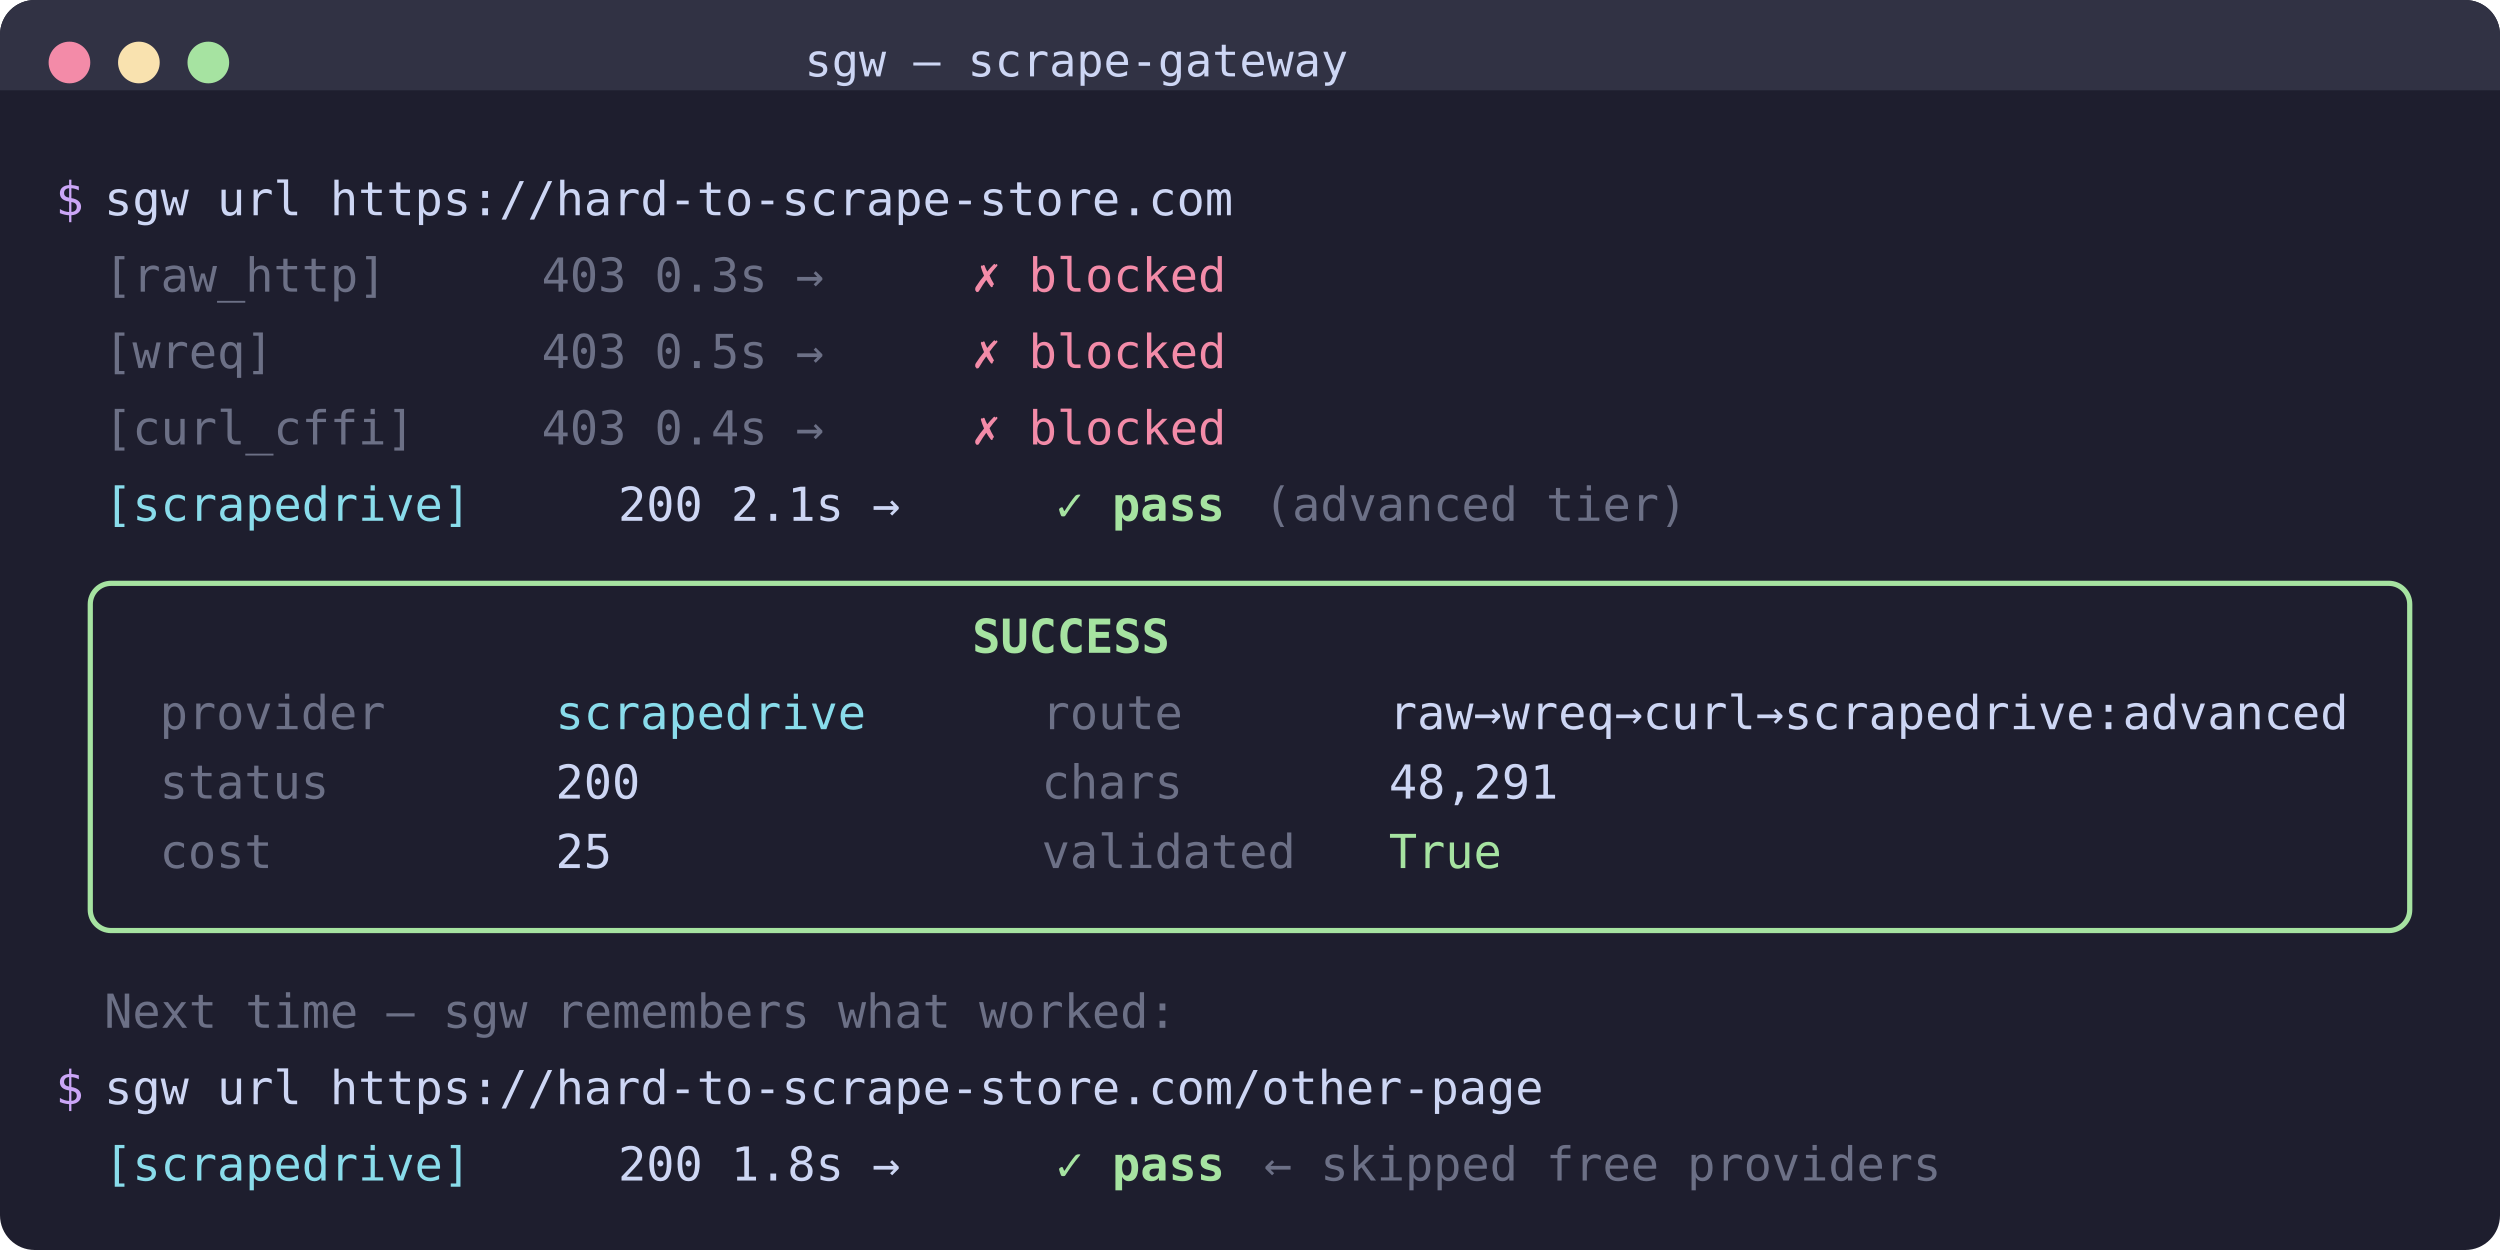
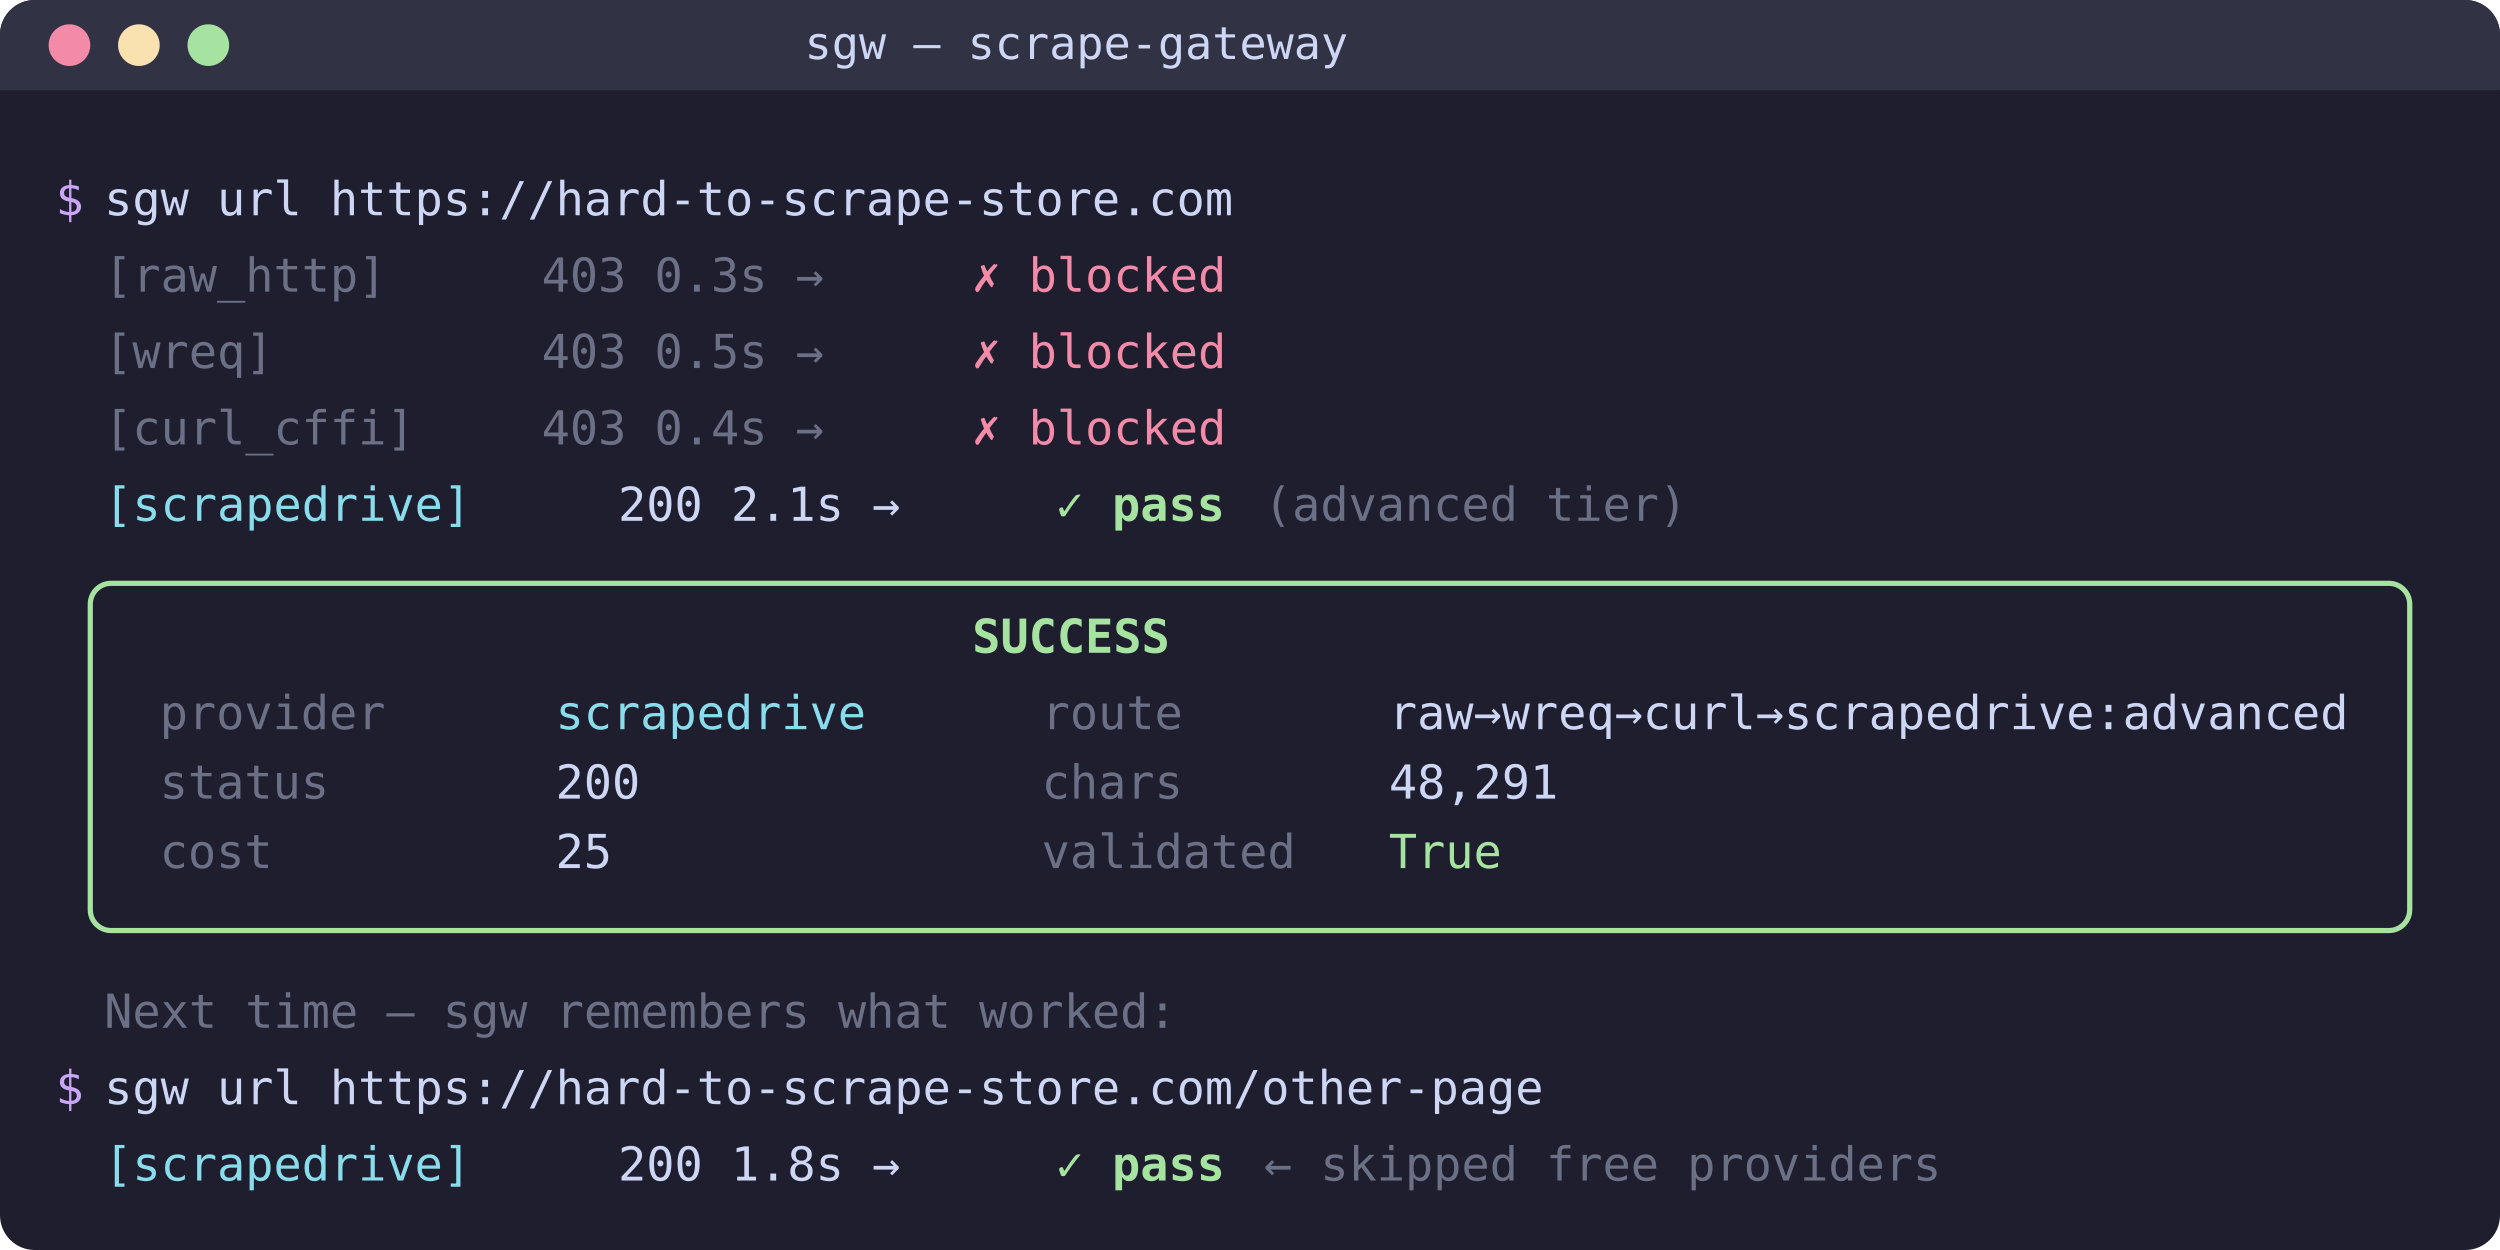
<svg xmlns="http://www.w3.org/2000/svg" width="720" height="360">
  <style>
    .bg { fill: #1e1e2e; }
    .bar { fill: #313244; }
    .dot-r { fill: #f38ba8; }
    .dot-y { fill: #f9e2af; }
    .dot-g { fill: #a6e3a1; }
    .title { fill: #cdd6f4; font-family: ui-monospace, 'SF Mono', 'Cascadia Code', Consolas, monospace; font-size: 13px; }
    .t { fill: #cdd6f4; font-family: ui-monospace, 'SF Mono', 'Cascadia Code', Consolas, monospace; font-size: 13.5px; }
    .dim { fill: #6c7086; }
    .cyan { fill: #89dceb; }
    .green { fill: #a6e3a1; }
    .red { fill: #f38ba8; }
    .yellow { fill: #f9e2af; }
    .bold { font-weight: bold; }
    .border-g { stroke: #a6e3a1; stroke-width: 1.5; fill: none; rx: 6; }
    .prompt { fill: #cba6f7; }
  </style>
  <rect class="bg" width="720" height="360" rx="10" />
  <rect class="bar" width="720" height="36" rx="10" />
  <rect class="bg" x="0" y="26" width="720" height="10" />
-   <circle class="dot-r" cx="20" cy="18" r="6" />
-   <circle class="dot-y" cx="40" cy="18" r="6" />
-   <circle class="dot-g" cx="60" cy="18" r="6" />
-   <text class="title" x="310" y="22" text-anchor="middle">sgw — scrape-gateway</text>
+   <circle class="dot-r" cx="20" cy="13" r="6" />
+   <circle class="dot-y" cx="40" cy="13" r="6" />
+   <circle class="dot-g" cx="60" cy="13" r="6" />
+   <text class="title" x="310" y="17" text-anchor="middle">sgw — scrape-gateway</text>
  <text class="t prompt" x="16" y="62">$</text>
  <text class="t" x="30" y="62">sgw url https://hard-to-scrape-store.com</text>
  <text class="t dim" x="30" y="84">  [raw_http]</text>
  <text class="t dim" x="156" y="84">403  0.3s →</text>
  <text class="t red" x="280" y="84">✗ blocked</text>
  <text class="t dim" x="30" y="106">  [wreq]</text>
  <text class="t dim" x="156" y="106">403  0.5s →</text>
  <text class="t red" x="280" y="106">✗ blocked</text>
  <text class="t dim" x="30" y="128">  [curl_cffi]</text>
  <text class="t dim" x="156" y="128">403  0.4s →</text>
  <text class="t red" x="280" y="128">✗ blocked</text>
  <text class="t cyan" x="30" y="150">  [scrapedrive]</text>
  <text class="t" x="178" y="150">200  2.1s →</text>
  <text class="t green bold" x="304" y="150">✓ pass</text>
  <text class="t dim" x="364" y="150">(advanced tier)</text>
  <rect class="border-g" x="26" y="168" width="668" height="100" />
  <text class="t green bold" x="280" y="188">SUCCESS</text>
  <text class="t dim" x="46" y="210">provider</text>
  <text class="t cyan" x="160" y="210">scrapedrive</text>
  <text class="t dim" x="46" y="230">status</text>
  <text class="t" x="160" y="230">200</text>
  <text class="t dim" x="300" y="210">route</text>
  <text class="t" x="400" y="210">raw→wreq→curl→scrapedrive:advanced</text>
  <text class="t dim" x="300" y="230">chars</text>
  <text class="t" x="400" y="230">48,291</text>
  <text class="t dim" x="46" y="250">cost</text>
  <text class="t" x="160" y="250">25</text>
  <text class="t dim" x="300" y="250">validated</text>
  <text class="t green" x="400" y="250">True</text>
  <text class="t dim" x="30" y="296">Next time — sgw remembers what worked:</text>
  <text class="t prompt" x="16" y="318">$</text>
  <text class="t" x="30" y="318">sgw url https://hard-to-scrape-store.com/other-page</text>
  <text class="t cyan" x="30" y="340">  [scrapedrive]</text>
  <text class="t" x="178" y="340">200  1.8s →</text>
  <text class="t green bold" x="304" y="340">✓ pass</text>
  <text class="t dim" x="364" y="340">← skipped free providers</text>
</svg>
